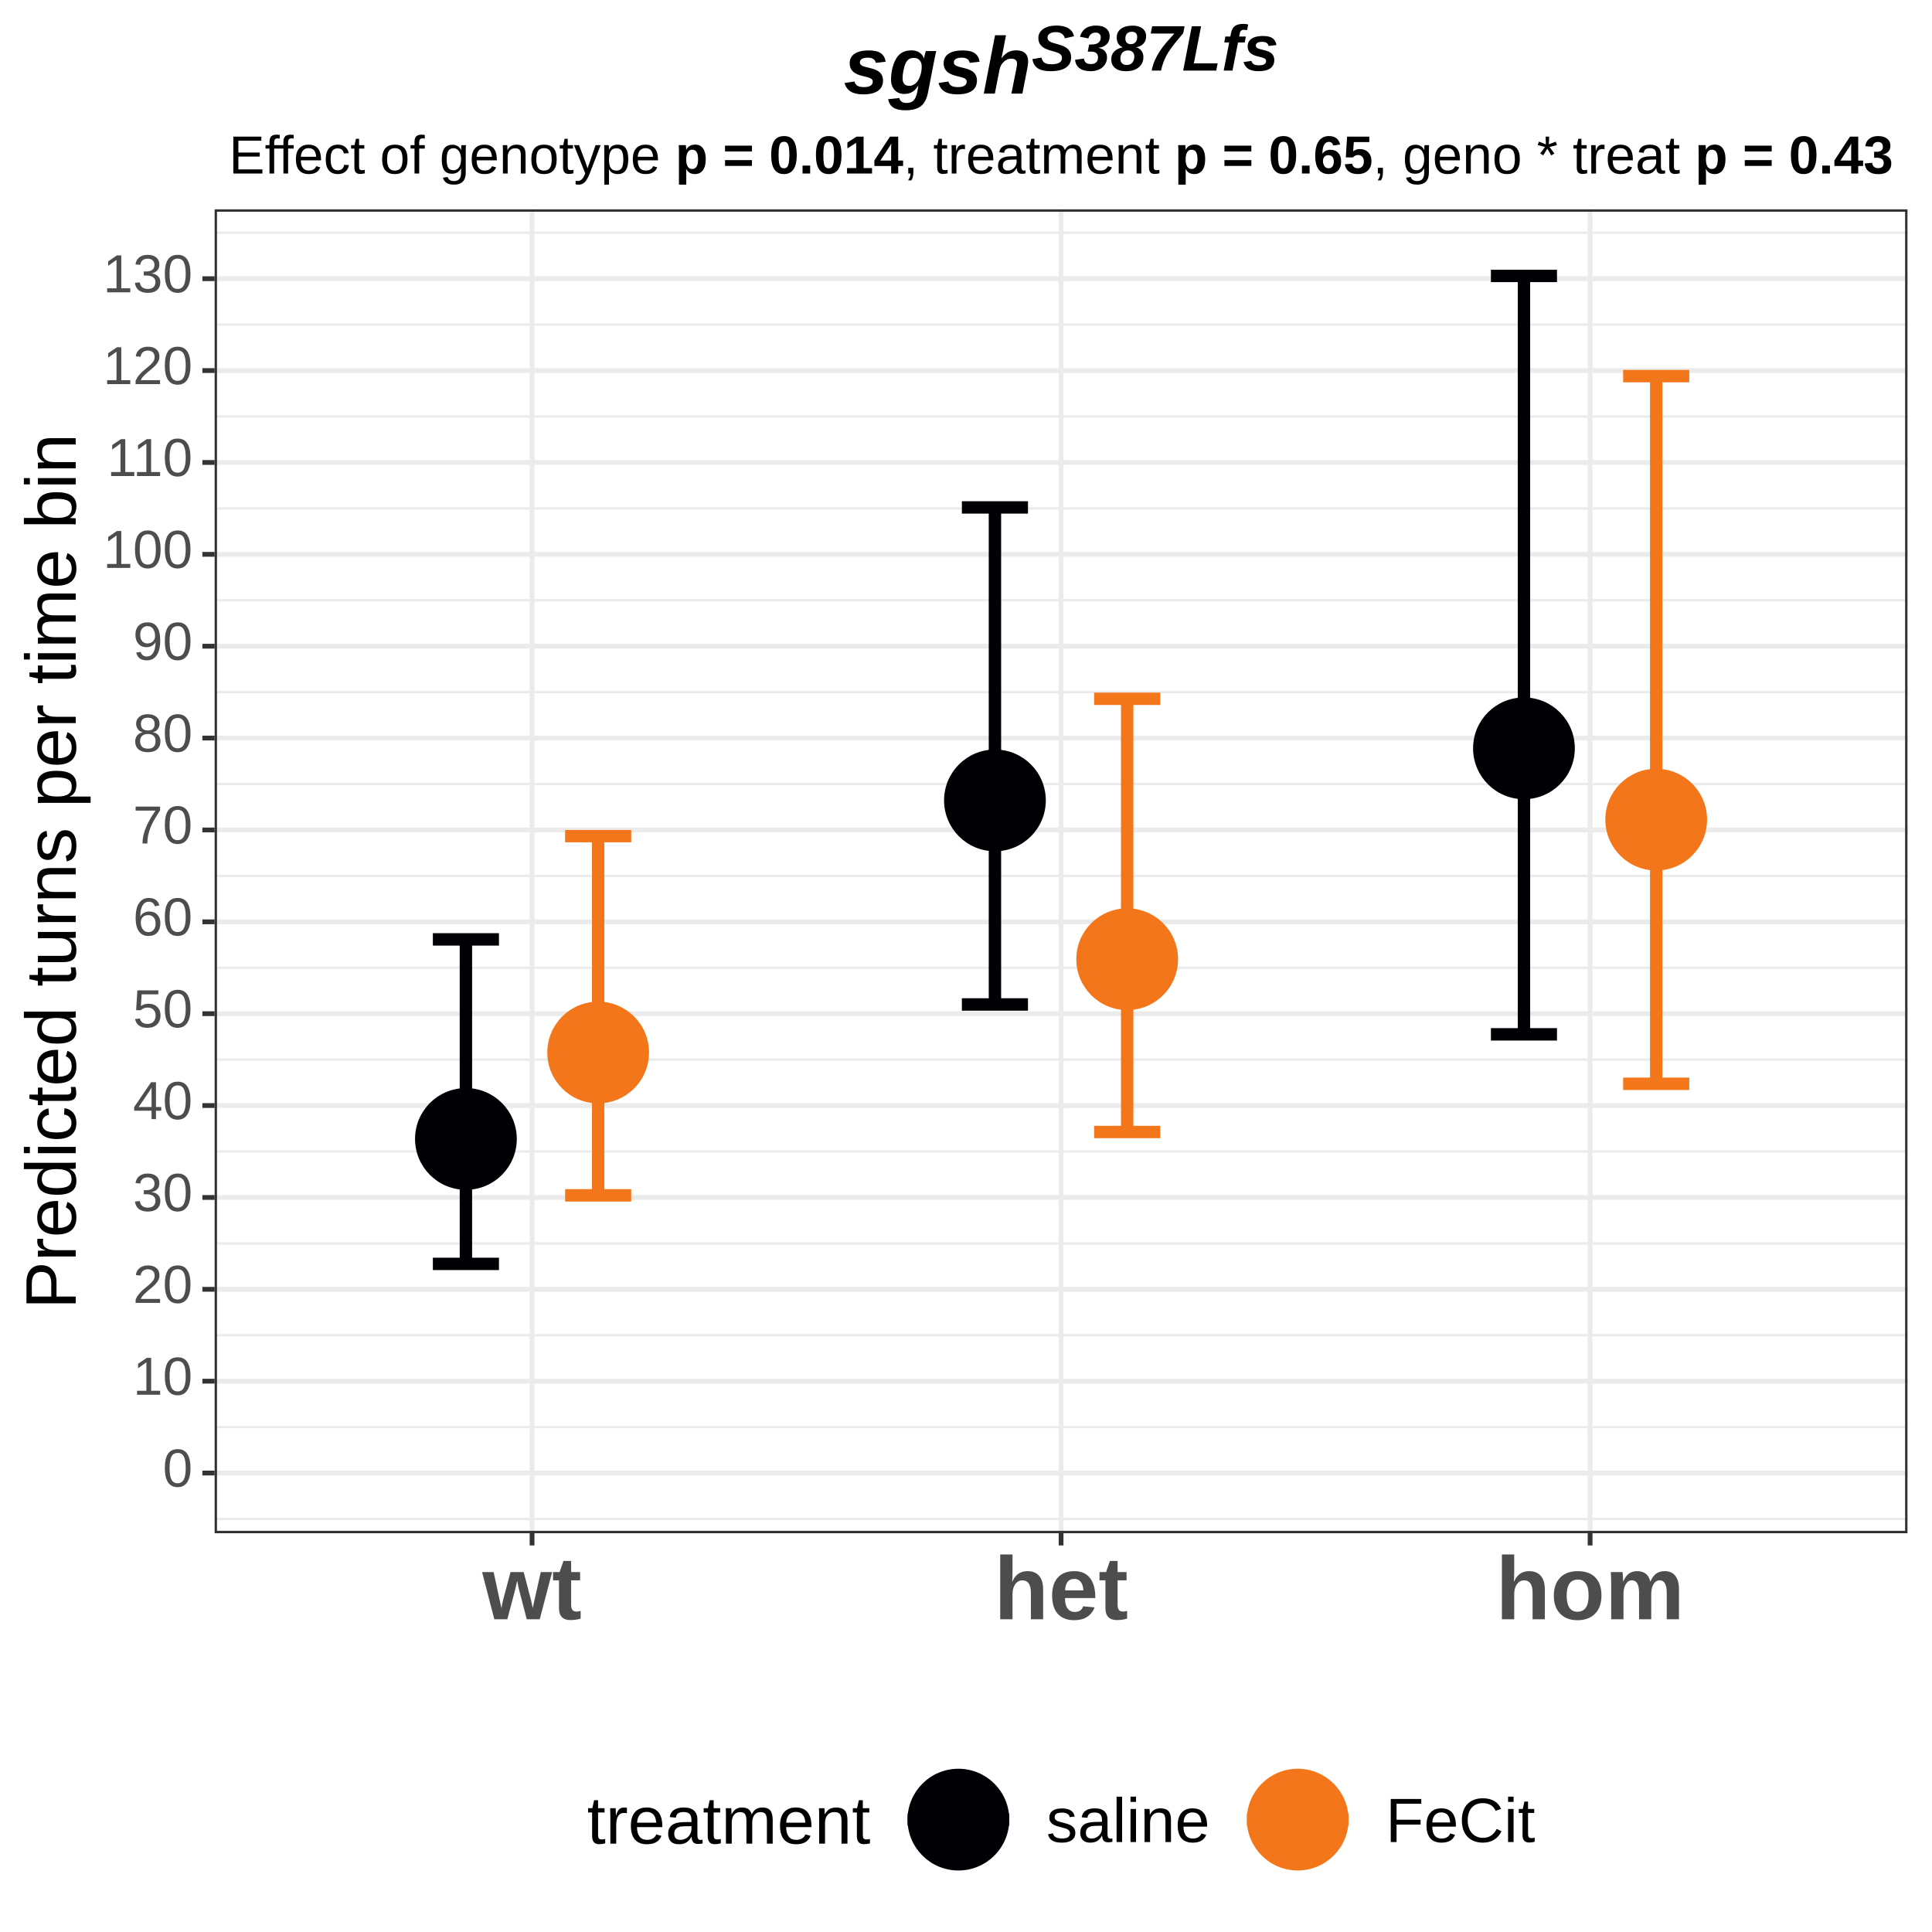
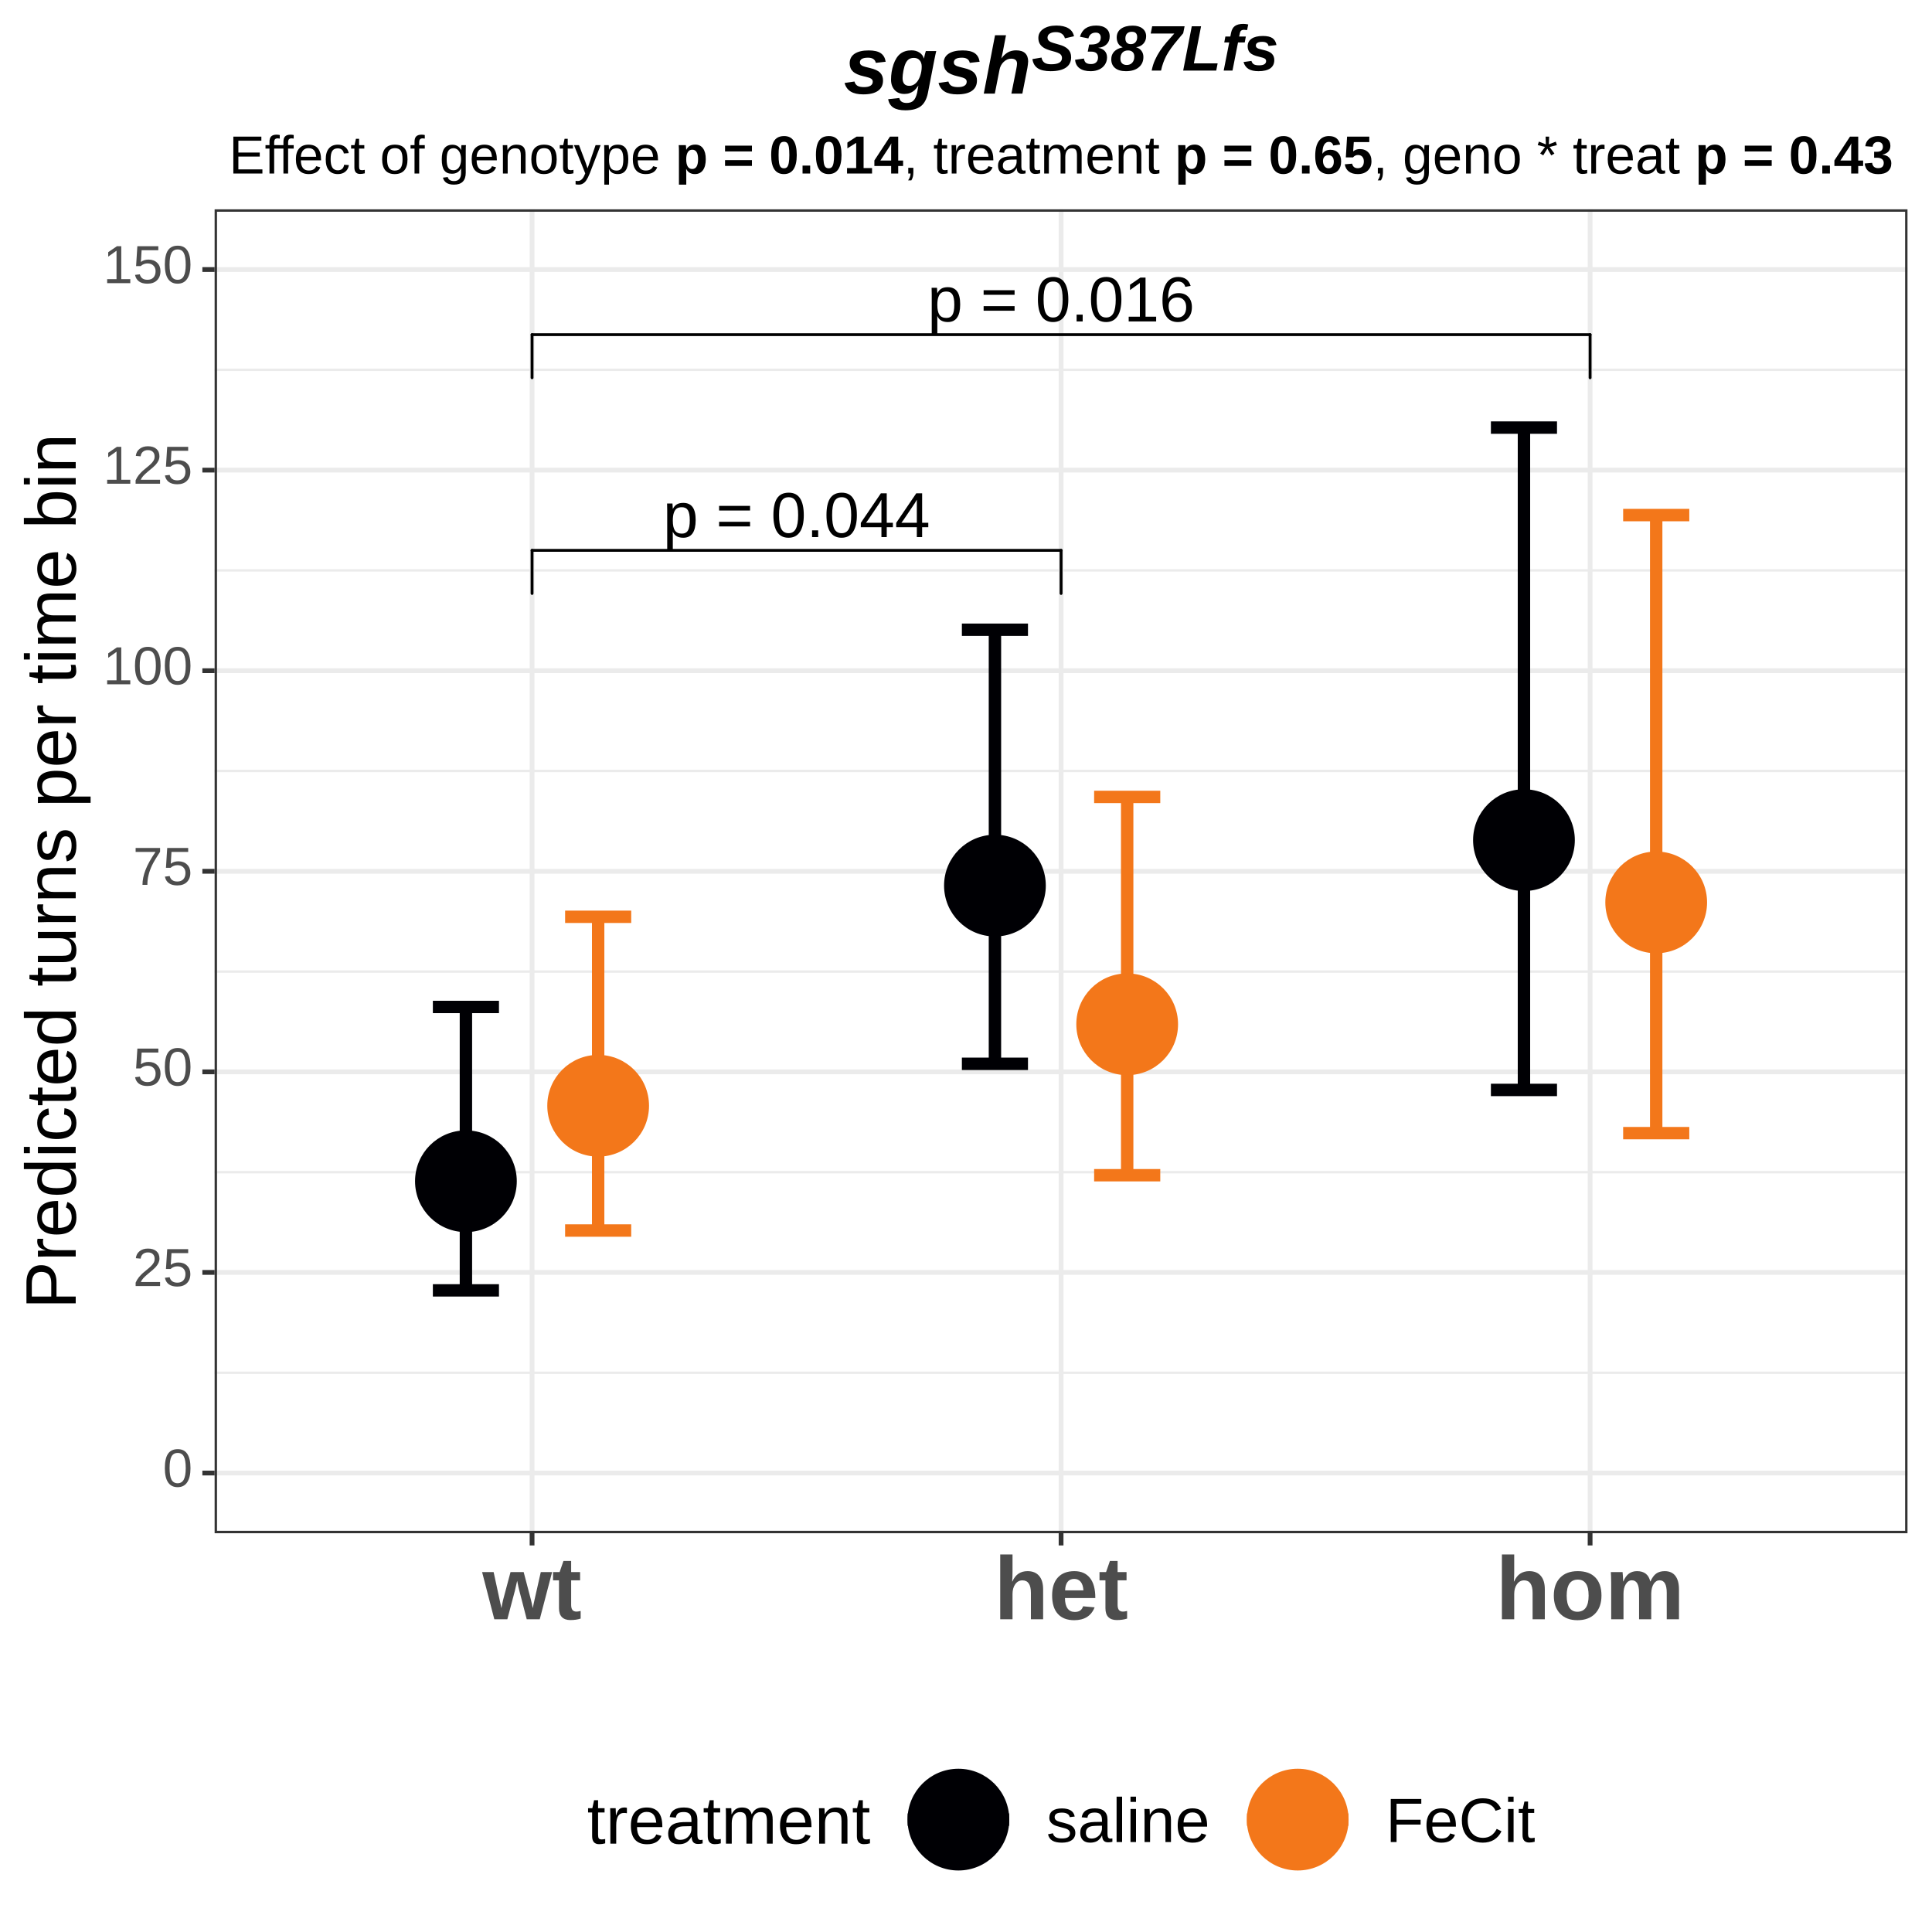
<svg xmlns="http://www.w3.org/2000/svg" width="432.00pt" height="432.00pt" viewBox="0 0 432.00 432.00">
  <g class="svglite">
    <defs>
      <style type="text/css">
    .svglite line, .svglite polyline, .svglite polygon, .svglite path, .svglite rect, .svglite circle {
      fill: none;
      stroke: #000000;
      stroke-linecap: round;
      stroke-linejoin: round;
      stroke-miterlimit: 10.00;
    }
    .svglite text {
      white-space: pre;
    }
    .svglite g.glyphgroup path {
      fill: inherit;
      stroke: none;
    }
  </style>
    </defs>
    <rect width="100%" height="100%" style="stroke: none; fill: #FFFFFF;" />
    <defs>
      <clipPath id="cpMC4wMHw0MzIuMDB8MC4wMHw0MzIuMDA=">
        <rect x="0.00" y="0.00" width="432.00" height="432.00" />
      </clipPath>
    </defs>
    <g clip-path="url(#cpMC4wMHw0MzIuMDB8MC4wMHw0MzIuMDA=)">
      <rect x="0" y="0" width="432.00" height="432.00" style="stroke-width: 1.07; stroke: #FFFFFF; fill: #FFFFFF;" />
    </g>
    <defs>
      <clipPath id="cpNDcuOTl8NDI2LjUyfDQ2LjgxfDM0Mi44Mw==">
        <rect x="47.99" y="46.81" width="378.53" height="296.02" />
      </clipPath>
    </defs>
    <g clip-path="url(#cpNDcuOTl8NDI2LjUyfDQ2LjgxfDM0Mi44Mw==)">
      <rect x="47.99" y="46.81" width="378.53" height="296.02" style="stroke-width: 1.07; stroke: none; fill: #FFFFFF;" />
-       <polyline points="47.99,339.65 426.52,339.65 " style="stroke-width: 0.53; stroke: #EBEBEB; stroke-linecap: butt;" />
-       <polyline points="47.99,319.10 426.52,319.10 " style="stroke-width: 0.53; stroke: #EBEBEB; stroke-linecap: butt;" />
-       <polyline points="47.99,298.56 426.52,298.56 " style="stroke-width: 0.53; stroke: #EBEBEB; stroke-linecap: butt;" />
-       <polyline points="47.99,278.02 426.52,278.02 " style="stroke-width: 0.53; stroke: #EBEBEB; stroke-linecap: butt;" />
-       <polyline points="47.99,257.48 426.52,257.48 " style="stroke-width: 0.53; stroke: #EBEBEB; stroke-linecap: butt;" />
-       <polyline points="47.99,236.93 426.52,236.93 " style="stroke-width: 0.53; stroke: #EBEBEB; stroke-linecap: butt;" />
-       <polyline points="47.99,216.39 426.52,216.39 " style="stroke-width: 0.53; stroke: #EBEBEB; stroke-linecap: butt;" />
-       <polyline points="47.99,195.85 426.52,195.85 " style="stroke-width: 0.53; stroke: #EBEBEB; stroke-linecap: butt;" />
-       <polyline points="47.99,175.31 426.52,175.31 " style="stroke-width: 0.53; stroke: #EBEBEB; stroke-linecap: butt;" />
-       <polyline points="47.99,154.76 426.52,154.76 " style="stroke-width: 0.53; stroke: #EBEBEB; stroke-linecap: butt;" />
-       <polyline points="47.99,134.22 426.52,134.22 " style="stroke-width: 0.53; stroke: #EBEBEB; stroke-linecap: butt;" />
-       <polyline points="47.99,113.68 426.52,113.68 " style="stroke-width: 0.53; stroke: #EBEBEB; stroke-linecap: butt;" />
-       <polyline points="47.99,93.13 426.52,93.13 " style="stroke-width: 0.53; stroke: #EBEBEB; stroke-linecap: butt;" />
-       <polyline points="47.99,72.59 426.52,72.59 " style="stroke-width: 0.53; stroke: #EBEBEB; stroke-linecap: butt;" />
-       <polyline points="47.99,52.05 426.52,52.05 " style="stroke-width: 0.53; stroke: #EBEBEB; stroke-linecap: butt;" />
+       <polyline points="47.99,306.95 426.52,306.95 " style="stroke-width: 0.53; stroke: #EBEBEB; stroke-linecap: butt;" />
+       <polyline points="47.99,262.10 426.52,262.10 " style="stroke-width: 0.53; stroke: #EBEBEB; stroke-linecap: butt;" />
+       <polyline points="47.99,217.25 426.52,217.25 " style="stroke-width: 0.53; stroke: #EBEBEB; stroke-linecap: butt;" />
+       <polyline points="47.99,172.39 426.52,172.39 " style="stroke-width: 0.53; stroke: #EBEBEB; stroke-linecap: butt;" />
+       <polyline points="47.99,127.54 426.52,127.54 " style="stroke-width: 0.53; stroke: #EBEBEB; stroke-linecap: butt;" />
+       <polyline points="47.99,82.69 426.52,82.69 " style="stroke-width: 0.53; stroke: #EBEBEB; stroke-linecap: butt;" />
      <polyline points="47.99,329.37 426.52,329.37 " style="stroke-width: 1.07; stroke: #EBEBEB; stroke-linecap: butt;" />
-       <polyline points="47.99,308.83 426.52,308.83 " style="stroke-width: 1.07; stroke: #EBEBEB; stroke-linecap: butt;" />
-       <polyline points="47.99,288.29 426.52,288.29 " style="stroke-width: 1.07; stroke: #EBEBEB; stroke-linecap: butt;" />
-       <polyline points="47.99,267.75 426.52,267.75 " style="stroke-width: 1.07; stroke: #EBEBEB; stroke-linecap: butt;" />
-       <polyline points="47.99,247.20 426.52,247.20 " style="stroke-width: 1.07; stroke: #EBEBEB; stroke-linecap: butt;" />
-       <polyline points="47.99,226.66 426.52,226.66 " style="stroke-width: 1.07; stroke: #EBEBEB; stroke-linecap: butt;" />
-       <polyline points="47.99,206.12 426.52,206.12 " style="stroke-width: 1.07; stroke: #EBEBEB; stroke-linecap: butt;" />
-       <polyline points="47.99,185.58 426.52,185.58 " style="stroke-width: 1.07; stroke: #EBEBEB; stroke-linecap: butt;" />
-       <polyline points="47.99,165.03 426.52,165.03 " style="stroke-width: 1.07; stroke: #EBEBEB; stroke-linecap: butt;" />
-       <polyline points="47.99,144.49 426.52,144.49 " style="stroke-width: 1.07; stroke: #EBEBEB; stroke-linecap: butt;" />
-       <polyline points="47.99,123.95 426.52,123.95 " style="stroke-width: 1.07; stroke: #EBEBEB; stroke-linecap: butt;" />
-       <polyline points="47.99,103.41 426.52,103.41 " style="stroke-width: 1.07; stroke: #EBEBEB; stroke-linecap: butt;" />
-       <polyline points="47.99,82.86 426.52,82.86 " style="stroke-width: 1.07; stroke: #EBEBEB; stroke-linecap: butt;" />
-       <polyline points="47.99,62.32 426.52,62.32 " style="stroke-width: 1.07; stroke: #EBEBEB; stroke-linecap: butt;" />
+       <polyline points="47.99,284.52 426.52,284.52 " style="stroke-width: 1.07; stroke: #EBEBEB; stroke-linecap: butt;" />
+       <polyline points="47.99,239.67 426.52,239.67 " style="stroke-width: 1.07; stroke: #EBEBEB; stroke-linecap: butt;" />
+       <polyline points="47.99,194.82 426.52,194.82 " style="stroke-width: 1.07; stroke: #EBEBEB; stroke-linecap: butt;" />
+       <polyline points="47.99,149.97 426.52,149.97 " style="stroke-width: 1.07; stroke: #EBEBEB; stroke-linecap: butt;" />
+       <polyline points="47.99,105.12 426.52,105.12 " style="stroke-width: 1.07; stroke: #EBEBEB; stroke-linecap: butt;" />
+       <polyline points="47.99,60.27 426.52,60.27 " style="stroke-width: 1.07; stroke: #EBEBEB; stroke-linecap: butt;" />
      <polyline points="118.97,342.83 118.97,46.81 " style="stroke-width: 1.07; stroke: #EBEBEB; stroke-linecap: butt;" />
      <polyline points="237.26,342.83 237.26,46.81 " style="stroke-width: 1.07; stroke: #EBEBEB; stroke-linecap: butt;" />
      <polyline points="355.55,342.83 355.55,46.81 " style="stroke-width: 1.07; stroke: #EBEBEB; stroke-linecap: butt;" />
-       <circle cx="104.18" cy="254.67" r="11.02" style="stroke-width: 0.71; stroke: #000004; fill: #000004;" />
-       <circle cx="222.47" cy="178.97" r="11.02" style="stroke-width: 0.71; stroke: #000004; fill: #000004;" />
-       <circle cx="340.76" cy="167.33" r="11.02" style="stroke-width: 0.71; stroke: #000004; fill: #000004;" />
-       <circle cx="133.75" cy="235.34" r="11.02" style="stroke-width: 0.71; stroke: #F3771A; fill: #F3771A;" />
-       <circle cx="252.04" cy="214.48" r="11.02" style="stroke-width: 0.71; stroke: #F3771A; fill: #F3771A;" />
-       <circle cx="370.33" cy="183.27" r="11.02" style="stroke-width: 0.71; stroke: #F3771A; fill: #F3771A;" />
-       <polyline points="96.79,210.05 111.57,210.05 " style="stroke-width: 2.77; stroke: #000004; stroke-linecap: butt;" />
-       <polyline points="104.18,210.05 104.18,282.61 " style="stroke-width: 2.77; stroke: #000004; stroke-linecap: butt;" />
-       <polyline points="96.79,282.61 111.57,282.61 " style="stroke-width: 2.77; stroke: #000004; stroke-linecap: butt;" />
-       <polyline points="215.08,113.46 229.86,113.46 " style="stroke-width: 2.77; stroke: #000004; stroke-linecap: butt;" />
-       <polyline points="222.47,113.46 222.47,224.60 " style="stroke-width: 2.77; stroke: #000004; stroke-linecap: butt;" />
-       <polyline points="215.08,224.60 229.86,224.60 " style="stroke-width: 2.77; stroke: #000004; stroke-linecap: butt;" />
-       <polyline points="333.37,61.70 348.15,61.70 " style="stroke-width: 2.77; stroke: #000004; stroke-linecap: butt;" />
-       <polyline points="340.76,61.70 340.76,231.28 " style="stroke-width: 2.77; stroke: #000004; stroke-linecap: butt;" />
-       <polyline points="333.37,231.28 348.15,231.28 " style="stroke-width: 2.77; stroke: #000004; stroke-linecap: butt;" />
-       <polyline points="126.36,186.96 141.14,186.96 " style="stroke-width: 2.77; stroke: #F3771A; stroke-linecap: butt;" />
-       <polyline points="133.75,186.96 133.75,267.28 " style="stroke-width: 2.77; stroke: #F3771A; stroke-linecap: butt;" />
-       <polyline points="126.36,267.28 141.14,267.28 " style="stroke-width: 2.77; stroke: #F3771A; stroke-linecap: butt;" />
-       <polyline points="244.65,156.26 259.44,156.26 " style="stroke-width: 2.77; stroke: #F3771A; stroke-linecap: butt;" />
-       <polyline points="252.04,156.26 252.04,253.12 " style="stroke-width: 2.77; stroke: #F3771A; stroke-linecap: butt;" />
-       <polyline points="244.65,253.12 259.44,253.12 " style="stroke-width: 2.77; stroke: #F3771A; stroke-linecap: butt;" />
-       <polyline points="362.94,84.10 377.73,84.10 " style="stroke-width: 2.77; stroke: #F3771A; stroke-linecap: butt;" />
-       <polyline points="370.33,84.10 370.33,242.34 " style="stroke-width: 2.77; stroke: #F3771A; stroke-linecap: butt;" />
-       <polyline points="362.94,242.34 377.73,242.34 " style="stroke-width: 2.77; stroke: #F3771A; stroke-linecap: butt;" />
+       <circle cx="104.18" cy="264.13" r="11.02" style="stroke-width: 0.71; stroke: #000004; fill: #000004;" />
+       <circle cx="222.47" cy="198.02" r="11.02" style="stroke-width: 0.71; stroke: #000004; fill: #000004;" />
+       <circle cx="340.76" cy="187.86" r="11.02" style="stroke-width: 0.71; stroke: #000004; fill: #000004;" />
+       <circle cx="133.75" cy="247.25" r="11.02" style="stroke-width: 0.71; stroke: #F3771A; fill: #F3771A;" />
+       <circle cx="252.04" cy="229.03" r="11.02" style="stroke-width: 0.71; stroke: #F3771A; fill: #F3771A;" />
+       <circle cx="370.33" cy="201.78" r="11.02" style="stroke-width: 0.71; stroke: #F3771A; fill: #F3771A;" />
+       <polyline points="96.79,225.16 111.57,225.16 " style="stroke-width: 2.77; stroke: #000004; stroke-linecap: butt;" />
+       <polyline points="104.18,225.16 104.18,288.53 " style="stroke-width: 2.77; stroke: #000004; stroke-linecap: butt;" />
+       <polyline points="96.79,288.53 111.57,288.53 " style="stroke-width: 2.77; stroke: #000004; stroke-linecap: butt;" />
+       <polyline points="215.08,140.81 229.86,140.81 " style="stroke-width: 2.77; stroke: #000004; stroke-linecap: butt;" />
+       <polyline points="222.47,140.81 222.47,237.87 " style="stroke-width: 2.77; stroke: #000004; stroke-linecap: butt;" />
+       <polyline points="215.08,237.87 229.86,237.87 " style="stroke-width: 2.77; stroke: #000004; stroke-linecap: butt;" />
+       <polyline points="333.37,95.61 348.15,95.61 " style="stroke-width: 2.77; stroke: #000004; stroke-linecap: butt;" />
+       <polyline points="340.76,95.61 340.76,243.71 " style="stroke-width: 2.77; stroke: #000004; stroke-linecap: butt;" />
+       <polyline points="333.37,243.71 348.15,243.71 " style="stroke-width: 2.77; stroke: #000004; stroke-linecap: butt;" />
+       <polyline points="126.36,205.00 141.14,205.00 " style="stroke-width: 2.77; stroke: #F3771A; stroke-linecap: butt;" />
+       <polyline points="133.75,205.00 133.75,275.15 " style="stroke-width: 2.77; stroke: #F3771A; stroke-linecap: butt;" />
+       <polyline points="126.36,275.15 141.14,275.15 " style="stroke-width: 2.77; stroke: #F3771A; stroke-linecap: butt;" />
+       <polyline points="244.65,178.19 259.44,178.19 " style="stroke-width: 2.77; stroke: #F3771A; stroke-linecap: butt;" />
+       <polyline points="252.04,178.19 252.04,262.78 " style="stroke-width: 2.77; stroke: #F3771A; stroke-linecap: butt;" />
+       <polyline points="244.65,262.78 259.44,262.78 " style="stroke-width: 2.77; stroke: #F3771A; stroke-linecap: butt;" />
+       <polyline points="362.94,115.17 377.73,115.17 " style="stroke-width: 2.77; stroke: #F3771A; stroke-linecap: butt;" />
+       <polyline points="370.33,115.17 370.33,253.37 " style="stroke-width: 2.77; stroke: #F3771A; stroke-linecap: butt;" />
+       <polyline points="362.94,253.37 377.73,253.37 " style="stroke-width: 2.77; stroke: #F3771A; stroke-linecap: butt;" />
+       <text x="178.11" y="120.10" text-anchor="middle" style="font-size: 14.23px; font-family: &quot;Arial&quot;;" textLength="59.69px" lengthAdjust="spacingAndGlyphs">p = 0.044</text>
+       <line x1="118.97" y1="132.70" x2="118.97" y2="123.06" style="stroke-width: 0.64;" />
+       <line x1="118.97" y1="123.06" x2="237.26" y2="123.06" style="stroke-width: 0.64;" />
+       <line x1="237.26" y1="123.06" x2="237.26" y2="132.70" style="stroke-width: 0.64;" />
+       <text x="237.26" y="71.87" text-anchor="middle" style="font-size: 14.23px; font-family: &quot;Arial&quot;;" textLength="59.69px" lengthAdjust="spacingAndGlyphs">p = 0.016</text>
+       <line x1="118.97" y1="84.47" x2="118.97" y2="74.83" style="stroke-width: 0.64;" />
+       <line x1="118.97" y1="74.83" x2="355.55" y2="74.83" style="stroke-width: 0.64;" />
+       <line x1="355.55" y1="74.83" x2="355.55" y2="84.47" style="stroke-width: 0.64;" />
      <rect x="47.99" y="46.81" width="378.53" height="296.02" style="stroke-width: 1.07; stroke: #333333;" />
    </g>
    <g clip-path="url(#cpMC4wMHw0MzIuMDB8MC4wMHw0MzIuMDA=)">
      <text x="36.39" y="332.41" style="font-size: 12.00px;fill: #4D4D4D; font-family: &quot;Arial&quot;;" textLength="6.67px" lengthAdjust="spacingAndGlyphs">0</text>
-       <text x="29.72" y="311.87" style="font-size: 12.00px;fill: #4D4D4D; font-family: &quot;Arial&quot;;" textLength="13.34px" lengthAdjust="spacingAndGlyphs">10</text>
-       <text x="29.72" y="291.33" style="font-size: 12.00px;fill: #4D4D4D; font-family: &quot;Arial&quot;;" textLength="13.34px" lengthAdjust="spacingAndGlyphs">20</text>
-       <text x="29.72" y="270.78" style="font-size: 12.00px;fill: #4D4D4D; font-family: &quot;Arial&quot;;" textLength="13.34px" lengthAdjust="spacingAndGlyphs">30</text>
-       <text x="29.72" y="250.24" style="font-size: 12.00px;fill: #4D4D4D; font-family: &quot;Arial&quot;;" textLength="13.34px" lengthAdjust="spacingAndGlyphs">40</text>
-       <text x="29.72" y="229.70" style="font-size: 12.00px;fill: #4D4D4D; font-family: &quot;Arial&quot;;" textLength="13.34px" lengthAdjust="spacingAndGlyphs">50</text>
-       <text x="29.72" y="209.16" style="font-size: 12.00px;fill: #4D4D4D; font-family: &quot;Arial&quot;;" textLength="13.34px" lengthAdjust="spacingAndGlyphs">60</text>
-       <text x="29.72" y="188.61" style="font-size: 12.00px;fill: #4D4D4D; font-family: &quot;Arial&quot;;" textLength="13.34px" lengthAdjust="spacingAndGlyphs">70</text>
-       <text x="29.72" y="168.07" style="font-size: 12.00px;fill: #4D4D4D; font-family: &quot;Arial&quot;;" textLength="13.34px" lengthAdjust="spacingAndGlyphs">80</text>
-       <text x="29.72" y="147.53" style="font-size: 12.00px;fill: #4D4D4D; font-family: &quot;Arial&quot;;" textLength="13.34px" lengthAdjust="spacingAndGlyphs">90</text>
-       <text x="23.04" y="126.99" style="font-size: 12.00px;fill: #4D4D4D; font-family: &quot;Arial&quot;;" textLength="20.02px" lengthAdjust="spacingAndGlyphs">100</text>
-       <text x="23.93" y="106.44" style="font-size: 12.00px;fill: #4D4D4D; font-family: &quot;Arial&quot;;" textLength="19.12px" lengthAdjust="spacingAndGlyphs">110</text>
-       <text x="23.04" y="85.90" style="font-size: 12.00px;fill: #4D4D4D; font-family: &quot;Arial&quot;;" textLength="20.02px" lengthAdjust="spacingAndGlyphs">120</text>
-       <text x="23.04" y="65.36" style="font-size: 12.00px;fill: #4D4D4D; font-family: &quot;Arial&quot;;" textLength="20.02px" lengthAdjust="spacingAndGlyphs">130</text>
+       <text x="29.72" y="287.56" style="font-size: 12.00px;fill: #4D4D4D; font-family: &quot;Arial&quot;;" textLength="13.34px" lengthAdjust="spacingAndGlyphs">25</text>
+       <text x="29.72" y="242.71" style="font-size: 12.00px;fill: #4D4D4D; font-family: &quot;Arial&quot;;" textLength="13.34px" lengthAdjust="spacingAndGlyphs">50</text>
+       <text x="29.72" y="197.86" style="font-size: 12.00px;fill: #4D4D4D; font-family: &quot;Arial&quot;;" textLength="13.34px" lengthAdjust="spacingAndGlyphs">75</text>
+       <text x="23.04" y="153.01" style="font-size: 12.00px;fill: #4D4D4D; font-family: &quot;Arial&quot;;" textLength="20.02px" lengthAdjust="spacingAndGlyphs">100</text>
+       <text x="23.04" y="108.16" style="font-size: 12.00px;fill: #4D4D4D; font-family: &quot;Arial&quot;;" textLength="20.02px" lengthAdjust="spacingAndGlyphs">125</text>
+       <text x="23.04" y="63.31" style="font-size: 12.00px;fill: #4D4D4D; font-family: &quot;Arial&quot;;" textLength="20.02px" lengthAdjust="spacingAndGlyphs">150</text>
      <polyline points="45.25,329.37 47.99,329.37 " style="stroke-width: 1.07; stroke: #333333; stroke-linecap: butt;" />
-       <polyline points="45.25,308.83 47.99,308.83 " style="stroke-width: 1.07; stroke: #333333; stroke-linecap: butt;" />
-       <polyline points="45.25,288.29 47.99,288.29 " style="stroke-width: 1.07; stroke: #333333; stroke-linecap: butt;" />
-       <polyline points="45.25,267.75 47.99,267.75 " style="stroke-width: 1.07; stroke: #333333; stroke-linecap: butt;" />
-       <polyline points="45.25,247.20 47.99,247.20 " style="stroke-width: 1.07; stroke: #333333; stroke-linecap: butt;" />
-       <polyline points="45.25,226.66 47.99,226.66 " style="stroke-width: 1.07; stroke: #333333; stroke-linecap: butt;" />
-       <polyline points="45.25,206.12 47.99,206.12 " style="stroke-width: 1.07; stroke: #333333; stroke-linecap: butt;" />
-       <polyline points="45.25,185.58 47.99,185.58 " style="stroke-width: 1.07; stroke: #333333; stroke-linecap: butt;" />
-       <polyline points="45.25,165.03 47.99,165.03 " style="stroke-width: 1.07; stroke: #333333; stroke-linecap: butt;" />
-       <polyline points="45.25,144.49 47.99,144.49 " style="stroke-width: 1.07; stroke: #333333; stroke-linecap: butt;" />
-       <polyline points="45.25,123.95 47.99,123.95 " style="stroke-width: 1.07; stroke: #333333; stroke-linecap: butt;" />
-       <polyline points="45.25,103.41 47.99,103.41 " style="stroke-width: 1.07; stroke: #333333; stroke-linecap: butt;" />
-       <polyline points="45.25,82.86 47.99,82.86 " style="stroke-width: 1.07; stroke: #333333; stroke-linecap: butt;" />
-       <polyline points="45.25,62.32 47.99,62.32 " style="stroke-width: 1.07; stroke: #333333; stroke-linecap: butt;" />
+       <polyline points="45.25,284.52 47.99,284.52 " style="stroke-width: 1.07; stroke: #333333; stroke-linecap: butt;" />
+       <polyline points="45.25,239.67 47.99,239.67 " style="stroke-width: 1.07; stroke: #333333; stroke-linecap: butt;" />
+       <polyline points="45.25,194.82 47.99,194.82 " style="stroke-width: 1.07; stroke: #333333; stroke-linecap: butt;" />
+       <polyline points="45.25,149.97 47.99,149.97 " style="stroke-width: 1.07; stroke: #333333; stroke-linecap: butt;" />
+       <polyline points="45.25,105.12 47.99,105.12 " style="stroke-width: 1.07; stroke: #333333; stroke-linecap: butt;" />
+       <polyline points="45.25,60.27 47.99,60.27 " style="stroke-width: 1.07; stroke: #333333; stroke-linecap: butt;" />
      <polyline points="118.97,345.57 118.97,342.83 " style="stroke-width: 1.07; stroke: #333333; stroke-linecap: butt;" />
      <polyline points="237.26,345.57 237.26,342.83 " style="stroke-width: 1.07; stroke: #333333; stroke-linecap: butt;" />
      <polyline points="355.55,345.57 355.55,342.83 " style="stroke-width: 1.07; stroke: #333333; stroke-linecap: butt;" />
      <text x="107.86" y="362.08" style="font-size: 20.00px; font-weight: bold;fill: #4D4D4D; font-family: &quot;Arial&quot;;" textLength="22.22px" lengthAdjust="spacingAndGlyphs">wt</text>
      <text x="222.26" y="362.08" style="font-size: 20.00px; font-weight: bold;fill: #4D4D4D; font-family: &quot;Arial&quot;;" textLength="30.00px" lengthAdjust="spacingAndGlyphs">het</text>
      <text x="334.44" y="362.08" style="font-size: 20.00px; font-weight: bold;fill: #4D4D4D; font-family: &quot;Arial&quot;;" textLength="42.22px" lengthAdjust="spacingAndGlyphs">hom</text>
      <text transform="translate(16.93,292.73) rotate(-90)" style="font-size: 16.00px; font-family: &quot;Arial&quot;;" textLength="67.64px" lengthAdjust="spacingAndGlyphs">Predicted</text>
      <text transform="translate(16.93,220.63) rotate(-90)" style="font-size: 16.00px; font-family: &quot;Arial&quot;;" textLength="35.59px" lengthAdjust="spacingAndGlyphs">turns</text>
      <text transform="translate(16.93,180.59) rotate(-90)" style="font-size: 16.00px; font-family: &quot;Arial&quot;;" textLength="23.14px" lengthAdjust="spacingAndGlyphs">per</text>
      <text transform="translate(16.93,152.99) rotate(-90)" style="font-size: 16.00px; font-family: &quot;Arial&quot;;" textLength="30.25px" lengthAdjust="spacingAndGlyphs">time</text>
      <text transform="translate(16.93,118.29) rotate(-90)" style="font-size: 16.00px; font-family: &quot;Arial&quot;;" textLength="21.38px" lengthAdjust="spacingAndGlyphs">bin</text>
      <rect x="125.78" y="387.22" width="222.96" height="39.31" style="stroke-width: 1.07; stroke: none; fill: #FFFFFF;" />
      <text x="131.26" y="412.24" style="font-size: 15.00px; font-family: &quot;Arial&quot;;" textLength="63.39px" lengthAdjust="spacingAndGlyphs">treatment</text>
      <rect x="200.13" y="392.69" width="28.35" height="28.35" style="stroke-width: 1.07; stroke: none; fill: #FFFFFF;" />
      <circle cx="214.30" cy="406.87" r="11.02" style="stroke-width: 0.71; stroke: #000004; fill: #000004;" />
      <line x1="202.96" y1="406.87" x2="225.64" y2="406.87" style="stroke-width: 2.77; stroke: #000004; stroke-linecap: butt;" />
      <rect x="275.99" y="392.69" width="28.35" height="28.35" style="stroke-width: 1.07; stroke: none; fill: #FFFFFF;" />
      <circle cx="290.17" cy="406.87" r="11.02" style="stroke-width: 0.71; stroke: #F3771A; fill: #F3771A;" />
      <line x1="278.83" y1="406.87" x2="301.50" y2="406.87" style="stroke-width: 2.77; stroke: #F3771A; stroke-linecap: butt;" />
      <text x="233.95" y="411.88" style="font-size: 14.00px; font-family: &quot;Arial&quot;;" textLength="36.56px" lengthAdjust="spacingAndGlyphs">saline</text>
      <text x="309.82" y="411.88" style="font-size: 14.00px; font-family: &quot;Arial&quot;;" textLength="33.44px" lengthAdjust="spacingAndGlyphs">FeCit</text>
      <text x="51.19" y="38.80" style="font-size: 12.00px; font-family: &quot;Arial&quot;;" textLength="30.44px" lengthAdjust="spacingAndGlyphs">Effect</text>
      <text x="84.95" y="38.80" style="font-size: 12.00px; font-family: &quot;Arial&quot;;" textLength="10.00px" lengthAdjust="spacingAndGlyphs">of</text>
      <text x="98.28" y="38.80" style="font-size: 12.00px; font-family: &quot;Arial&quot;;" textLength="49.36px" lengthAdjust="spacingAndGlyphs">genotype</text>
      <text x="150.97" y="38.80" style="font-size: 12.00px; font-weight: bold; font-family: &quot;Arial&quot;;" textLength="7.33px" lengthAdjust="spacingAndGlyphs">p</text>
      <text x="161.62" y="38.80" style="font-size: 12.00px; font-weight: bold; font-family: &quot;Arial&quot;;" textLength="7.02px" lengthAdjust="spacingAndGlyphs">=</text>
      <text x="171.97" y="38.80" style="font-size: 12.00px; font-weight: bold; font-family: &quot;Arial&quot;;" textLength="30.02px" lengthAdjust="spacingAndGlyphs">0.014</text>
      <text x="201.98" y="38.80" style="font-size: 12.00px; font-family: &quot;Arial&quot;;" textLength="3.33px" lengthAdjust="spacingAndGlyphs">,</text>
      <text x="208.64" y="38.80" style="font-size: 12.00px; font-family: &quot;Arial&quot;;" textLength="50.67px" lengthAdjust="spacingAndGlyphs">treatment</text>
      <text x="262.64" y="38.80" style="font-size: 12.00px; font-weight: bold; font-family: &quot;Arial&quot;;" textLength="7.33px" lengthAdjust="spacingAndGlyphs">p</text>
      <text x="273.29" y="38.80" style="font-size: 12.00px; font-weight: bold; font-family: &quot;Arial&quot;;" textLength="7.02px" lengthAdjust="spacingAndGlyphs">=</text>
      <text x="283.64" y="38.80" style="font-size: 12.00px; font-weight: bold; font-family: &quot;Arial&quot;;" textLength="23.34px" lengthAdjust="spacingAndGlyphs">0.65</text>
      <text x="306.98" y="38.80" style="font-size: 12.00px; font-family: &quot;Arial&quot;;" textLength="3.33px" lengthAdjust="spacingAndGlyphs">,</text>
      <text x="313.64" y="38.80" style="font-size: 12.00px; font-family: &quot;Arial&quot;;" textLength="26.69px" lengthAdjust="spacingAndGlyphs">geno</text>
      <text x="343.65" y="38.80" style="font-size: 12.00px; font-family: &quot;Arial&quot;;" textLength="4.67px" lengthAdjust="spacingAndGlyphs">*</text>
      <text x="351.65" y="38.80" style="font-size: 12.00px; font-family: &quot;Arial&quot;;" textLength="24.00px" lengthAdjust="spacingAndGlyphs">treat</text>
      <text x="378.98" y="38.80" style="font-size: 12.00px; font-weight: bold; font-family: &quot;Arial&quot;;" textLength="7.33px" lengthAdjust="spacingAndGlyphs">p</text>
      <text x="389.64" y="38.80" style="font-size: 12.00px; font-weight: bold; font-family: &quot;Arial&quot;;" textLength="7.02px" lengthAdjust="spacingAndGlyphs">=</text>
      <text x="399.98" y="38.80" style="font-size: 12.00px; font-weight: bold; font-family: &quot;Arial&quot;;" textLength="23.34px" lengthAdjust="spacingAndGlyphs">0.43</text>
      <text x="188.65" y="20.93" style="font-size: 18.00px; font-weight: bold; font-style: italic; font-family: &quot;Arial&quot;;" textLength="42.03px" lengthAdjust="spacingAndGlyphs">sgsh</text>
      <text x="230.68" y="15.78" style="font-size: 14.40px; font-weight: bold; font-style: italic; font-family: &quot;Arial&quot;;" textLength="55.19px" lengthAdjust="spacingAndGlyphs">S387Lfs</text>
    </g>
  </g>
</svg>
